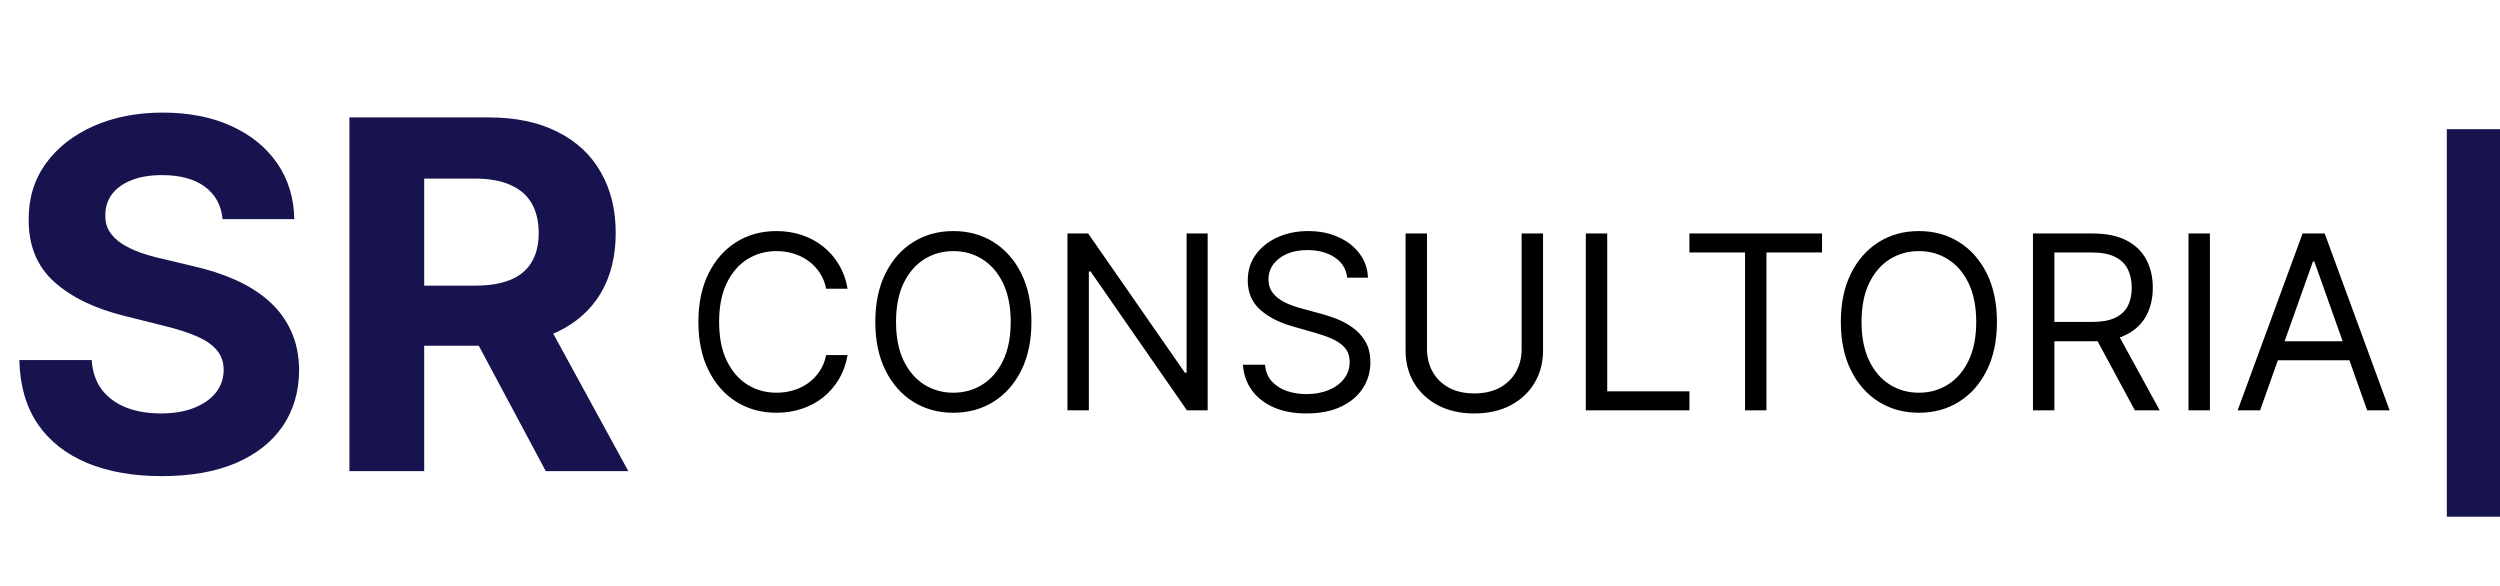
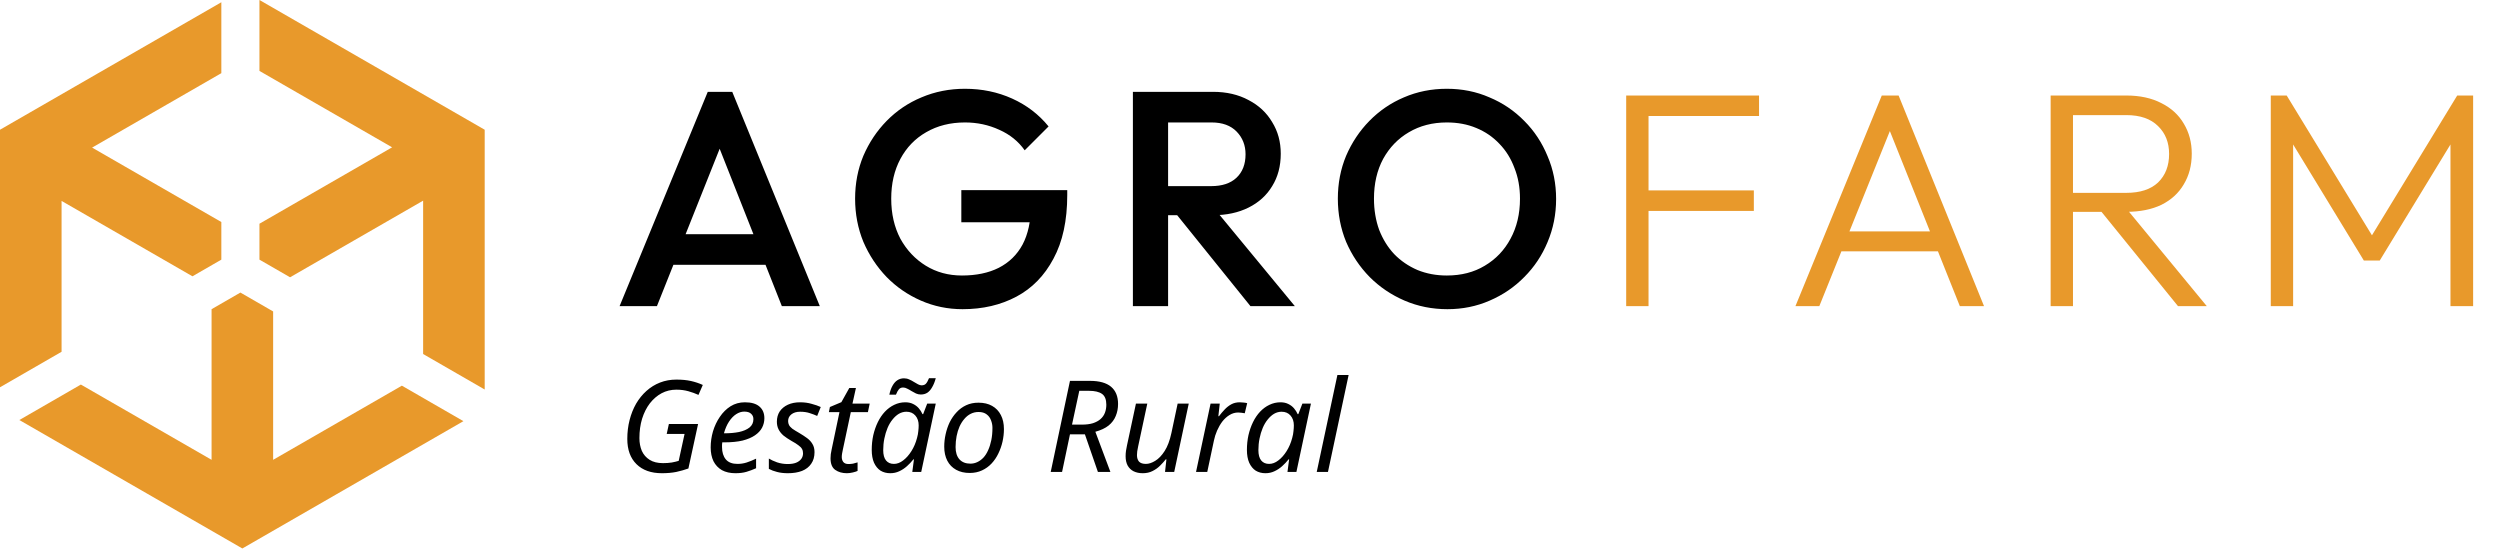
- <svg xmlns="http://www.w3.org/2000/svg" width="329" height="77" viewBox="0 0 329 77" fill="none">
-   <path d="M29.296 28.841C29.114 27.008 28.333 25.583 26.954 24.568C25.576 23.553 23.704 23.046 21.341 23.046C19.735 23.046 18.379 23.273 17.273 23.727C16.167 24.167 15.318 24.78 14.727 25.568C14.152 26.356 13.864 27.25 13.864 28.25C13.833 29.083 14.008 29.811 14.386 30.432C14.78 31.053 15.318 31.591 16 32.045C16.682 32.485 17.47 32.871 18.364 33.205C19.258 33.523 20.212 33.795 21.227 34.023L25.409 35.023C27.439 35.477 29.303 36.083 31 36.841C32.697 37.599 34.167 38.53 35.409 39.636C36.651 40.742 37.614 42.045 38.295 43.545C38.992 45.045 39.349 46.765 39.364 48.705C39.349 51.553 38.621 54.023 37.182 56.114C35.758 58.189 33.697 59.803 31 60.955C28.318 62.091 25.083 62.659 21.296 62.659C17.538 62.659 14.265 62.083 11.477 60.932C8.705 59.78 6.538 58.076 4.977 55.818C3.432 53.545 2.621 50.735 2.545 47.386H12.068C12.174 48.947 12.621 50.25 13.409 51.295C14.212 52.326 15.28 53.106 16.614 53.636C17.962 54.151 19.485 54.409 21.182 54.409C22.849 54.409 24.296 54.167 25.523 53.682C26.765 53.197 27.727 52.523 28.409 51.659C29.091 50.795 29.432 49.803 29.432 48.682C29.432 47.636 29.121 46.758 28.5 46.045C27.894 45.333 27 44.727 25.818 44.227C24.651 43.727 23.22 43.273 21.523 42.864L16.454 41.591C12.53 40.636 9.432 39.144 7.159 37.114C4.886 35.083 3.758 32.349 3.773 28.909C3.758 26.091 4.508 23.629 6.023 21.523C7.553 19.417 9.652 17.773 12.318 16.591C14.985 15.409 18.015 14.818 21.409 14.818C24.864 14.818 27.879 15.409 30.454 16.591C33.045 17.773 35.061 19.417 36.5 21.523C37.939 23.629 38.682 26.068 38.727 28.841H29.296ZM45.983 62V15.454H64.347C67.862 15.454 70.862 16.083 73.347 17.341C75.847 18.583 77.748 20.349 79.051 22.636C80.369 24.909 81.028 27.583 81.028 30.659C81.028 33.75 80.362 36.409 79.028 38.636C77.695 40.849 75.763 42.545 73.233 43.727C70.718 44.909 67.672 45.5 64.097 45.5H51.801V37.591H62.506C64.385 37.591 65.945 37.333 67.188 36.818C68.43 36.303 69.354 35.53 69.96 34.5C70.581 33.47 70.892 32.189 70.892 30.659C70.892 29.114 70.581 27.811 69.96 26.75C69.354 25.689 68.422 24.886 67.165 24.341C65.922 23.78 64.354 23.5 62.46 23.5H55.824V62H45.983ZM71.119 40.818L82.688 62H71.824L60.506 40.818H71.119Z" fill="#17134F" />
-   <path d="M111.545 38H108.727C108.561 37.189 108.269 36.477 107.852 35.864C107.443 35.25 106.943 34.735 106.352 34.318C105.769 33.894 105.121 33.576 104.409 33.364C103.697 33.151 102.955 33.045 102.182 33.045C100.773 33.045 99.496 33.401 98.352 34.114C97.216 34.826 96.311 35.875 95.636 37.261C94.97 38.648 94.636 40.349 94.636 42.364C94.636 44.379 94.97 46.08 95.636 47.466C96.311 48.852 97.216 49.901 98.352 50.614C99.496 51.326 100.773 51.682 102.182 51.682C102.955 51.682 103.697 51.576 104.409 51.364C105.121 51.151 105.769 50.837 106.352 50.42C106.943 49.996 107.443 49.477 107.852 48.864C108.269 48.242 108.561 47.53 108.727 46.727H111.545C111.333 47.917 110.947 48.981 110.386 49.92C109.826 50.86 109.129 51.659 108.295 52.318C107.462 52.97 106.527 53.466 105.489 53.807C104.458 54.148 103.356 54.318 102.182 54.318C100.197 54.318 98.432 53.833 96.886 52.864C95.341 51.894 94.125 50.515 93.239 48.727C92.352 46.939 91.909 44.818 91.909 42.364C91.909 39.909 92.352 37.788 93.239 36C94.125 34.212 95.341 32.833 96.886 31.864C98.432 30.894 100.197 30.409 102.182 30.409C103.356 30.409 104.458 30.579 105.489 30.921C106.527 31.261 107.462 31.761 108.295 32.42C109.129 33.072 109.826 33.867 110.386 34.807C110.947 35.739 111.333 36.803 111.545 38ZM135.736 42.364C135.736 44.818 135.293 46.939 134.406 48.727C133.52 50.515 132.304 51.894 130.759 52.864C129.213 53.833 127.448 54.318 125.463 54.318C123.478 54.318 121.713 53.833 120.168 52.864C118.622 51.894 117.406 50.515 116.52 48.727C115.634 46.939 115.19 44.818 115.19 42.364C115.19 39.909 115.634 37.788 116.52 36C117.406 34.212 118.622 32.833 120.168 31.864C121.713 30.894 123.478 30.409 125.463 30.409C127.448 30.409 129.213 30.894 130.759 31.864C132.304 32.833 133.52 34.212 134.406 36C135.293 37.788 135.736 39.909 135.736 42.364ZM133.009 42.364C133.009 40.349 132.671 38.648 131.997 37.261C131.33 35.875 130.425 34.826 129.281 34.114C128.145 33.401 126.872 33.045 125.463 33.045C124.054 33.045 122.777 33.401 121.634 34.114C120.497 34.826 119.592 35.875 118.918 37.261C118.251 38.648 117.918 40.349 117.918 42.364C117.918 44.379 118.251 46.08 118.918 47.466C119.592 48.852 120.497 49.901 121.634 50.614C122.777 51.326 124.054 51.682 125.463 51.682C126.872 51.682 128.145 51.326 129.281 50.614C130.425 49.901 131.33 48.852 131.997 47.466C132.671 46.08 133.009 44.379 133.009 42.364ZM158.929 30.727V54H156.202L143.52 35.727H143.293V54H140.474V30.727H143.202L155.929 49.045H156.156V30.727H158.929ZM177.295 36.545C177.159 35.394 176.606 34.5 175.636 33.864C174.667 33.227 173.477 32.909 172.068 32.909C171.038 32.909 170.136 33.076 169.364 33.409C168.598 33.742 168 34.201 167.568 34.784C167.144 35.367 166.932 36.03 166.932 36.773C166.932 37.394 167.08 37.928 167.375 38.375C167.678 38.814 168.064 39.182 168.534 39.477C169.004 39.765 169.496 40.004 170.011 40.193C170.527 40.375 171 40.523 171.432 40.636L173.795 41.273C174.402 41.432 175.076 41.651 175.818 41.932C176.568 42.212 177.284 42.595 177.966 43.08C178.655 43.557 179.223 44.17 179.67 44.92C180.117 45.67 180.341 46.591 180.341 47.682C180.341 48.939 180.011 50.076 179.352 51.091C178.701 52.106 177.746 52.913 176.489 53.511C175.239 54.11 173.72 54.409 171.932 54.409C170.265 54.409 168.822 54.14 167.602 53.602C166.39 53.064 165.436 52.314 164.739 51.352C164.049 50.39 163.659 49.273 163.568 48H166.477C166.553 48.879 166.848 49.606 167.364 50.182C167.886 50.75 168.545 51.174 169.341 51.455C170.144 51.727 171.008 51.864 171.932 51.864C173.008 51.864 173.973 51.689 174.83 51.341C175.686 50.985 176.364 50.492 176.864 49.864C177.364 49.227 177.614 48.485 177.614 47.636C177.614 46.864 177.398 46.235 176.966 45.75C176.534 45.265 175.966 44.871 175.261 44.568C174.557 44.265 173.795 44 172.977 43.773L170.114 42.955C168.295 42.432 166.856 41.686 165.795 40.716C164.735 39.746 164.205 38.477 164.205 36.909C164.205 35.606 164.557 34.47 165.261 33.5C165.973 32.523 166.928 31.765 168.125 31.227C169.33 30.682 170.674 30.409 172.159 30.409C173.659 30.409 174.992 30.678 176.159 31.216C177.326 31.746 178.25 32.474 178.932 33.398C179.621 34.322 179.985 35.371 180.023 36.545H177.295ZM200.247 30.727H203.065V46.136C203.065 47.727 202.69 49.148 201.94 50.398C201.198 51.64 200.149 52.621 198.793 53.341C197.437 54.053 195.846 54.409 194.02 54.409C192.194 54.409 190.603 54.053 189.247 53.341C187.891 52.621 186.838 51.64 186.088 50.398C185.346 49.148 184.974 47.727 184.974 46.136V30.727H187.793V45.909C187.793 47.045 188.043 48.057 188.543 48.943C189.043 49.822 189.755 50.515 190.679 51.023C191.611 51.523 192.724 51.773 194.02 51.773C195.315 51.773 196.429 51.523 197.361 51.023C198.293 50.515 199.005 49.822 199.497 48.943C199.997 48.057 200.247 47.045 200.247 45.909V30.727ZM208.693 54V30.727H211.511V51.5H222.33V54H208.693ZM222.327 33.227V30.727H239.781V33.227H232.463V54H229.645V33.227H222.327ZM262.798 42.364C262.798 44.818 262.355 46.939 261.469 48.727C260.582 50.515 259.366 51.894 257.821 52.864C256.276 53.833 254.51 54.318 252.526 54.318C250.541 54.318 248.776 53.833 247.23 52.864C245.685 51.894 244.469 50.515 243.582 48.727C242.696 46.939 242.253 44.818 242.253 42.364C242.253 39.909 242.696 37.788 243.582 36C244.469 34.212 245.685 32.833 247.23 31.864C248.776 30.894 250.541 30.409 252.526 30.409C254.51 30.409 256.276 30.894 257.821 31.864C259.366 32.833 260.582 34.212 261.469 36C262.355 37.788 262.798 39.909 262.798 42.364ZM260.071 42.364C260.071 40.349 259.734 38.648 259.06 37.261C258.393 35.875 257.488 34.826 256.344 34.114C255.207 33.401 253.935 33.045 252.526 33.045C251.116 33.045 249.84 33.401 248.696 34.114C247.56 34.826 246.654 35.875 245.98 37.261C245.313 38.648 244.98 40.349 244.98 42.364C244.98 44.379 245.313 46.08 245.98 47.466C246.654 48.852 247.56 49.901 248.696 50.614C249.84 51.326 251.116 51.682 252.526 51.682C253.935 51.682 255.207 51.326 256.344 50.614C257.488 49.901 258.393 48.852 259.06 47.466C259.734 46.08 260.071 44.379 260.071 42.364ZM267.537 54V30.727H275.401C277.219 30.727 278.711 31.038 279.878 31.659C281.045 32.273 281.908 33.117 282.469 34.193C283.029 35.269 283.31 36.492 283.31 37.864C283.31 39.235 283.029 40.451 282.469 41.511C281.908 42.572 281.048 43.405 279.889 44.011C278.73 44.61 277.249 44.909 275.446 44.909H269.082V42.364H275.355C276.598 42.364 277.598 42.182 278.355 41.818C279.12 41.455 279.673 40.939 280.014 40.273C280.363 39.599 280.537 38.795 280.537 37.864C280.537 36.932 280.363 36.117 280.014 35.42C279.666 34.724 279.109 34.186 278.344 33.807C277.579 33.42 276.567 33.227 275.31 33.227H270.355V54H267.537ZM278.491 43.545L284.219 54H280.946L275.31 43.545H278.491ZM290.824 30.727V54H288.006V30.727H290.824ZM297.429 54H294.474L303.02 30.727H305.929L314.474 54H311.52L304.565 34.409H304.384L297.429 54ZM298.52 44.909H310.429V47.409H298.52V44.909Z" fill="black" />
-   <rect x="322" y="17" width="7" height="51" fill="#17134F" />
+ <svg xmlns="http://www.w3.org/2000/svg" width="196" height="43" viewBox="0 0 196 43" fill="none">
+   <path d="M51.89 37.1C51.043 37.1 50.38 36.863 49.9 36.39C49.42 35.917 49.18 35.257 49.18 34.41C49.18 33.89 49.24 33.397 49.36 32.93C49.48 32.463 49.65 32.037 49.87 31.65C50.097 31.263 50.367 30.93 50.68 30.65C51 30.363 51.357 30.143 51.75 29.99C52.143 29.837 52.57 29.76 53.03 29.76C53.463 29.76 53.843 29.797 54.17 29.87C54.497 29.943 54.807 30.047 55.1 30.18L54.76 30.96C54.513 30.847 54.247 30.75 53.96 30.67C53.673 30.59 53.36 30.55 53.02 30.55C52.607 30.55 52.223 30.643 51.87 30.83C51.523 31.017 51.217 31.28 50.95 31.62C50.69 31.96 50.487 32.363 50.34 32.83C50.2 33.29 50.13 33.797 50.13 34.35C50.13 34.717 50.193 35.05 50.32 35.35C50.453 35.643 50.657 35.877 50.93 36.05C51.203 36.223 51.553 36.31 51.98 36.31C52.233 36.31 52.463 36.293 52.67 36.26C52.883 36.22 53.063 36.177 53.21 36.13L53.67 34.02H52.27L52.44 33.24H54.73L53.97 36.73C53.67 36.837 53.353 36.927 53.02 37C52.687 37.067 52.31 37.1 51.89 37.1ZM57.657 37.1C57.244 37.1 56.891 37.02 56.597 36.86C56.311 36.693 56.091 36.46 55.937 36.16C55.791 35.853 55.717 35.493 55.717 35.08C55.717 34.653 55.777 34.233 55.897 33.82C56.024 33.4 56.204 33.02 56.437 32.68C56.671 32.333 56.951 32.057 57.277 31.85C57.611 31.643 57.984 31.54 58.397 31.54C58.904 31.54 59.284 31.65 59.537 31.87C59.797 32.09 59.927 32.397 59.927 32.79C59.927 33.05 59.867 33.297 59.747 33.53C59.627 33.757 59.441 33.957 59.187 34.13C58.934 34.303 58.611 34.44 58.217 34.54C57.824 34.633 57.351 34.68 56.797 34.68H56.627C56.621 34.74 56.614 34.803 56.607 34.87C56.607 34.937 56.607 34.997 56.607 35.05C56.607 35.457 56.707 35.78 56.907 36.02C57.107 36.253 57.411 36.37 57.817 36.37C58.071 36.37 58.311 36.333 58.537 36.26C58.764 36.187 59.011 36.087 59.277 35.96V36.71C59.024 36.823 58.774 36.917 58.527 36.99C58.287 37.063 57.997 37.1 57.657 37.1ZM56.827 33.97C57.227 33.97 57.597 33.937 57.937 33.87C58.277 33.797 58.551 33.68 58.757 33.52C58.964 33.353 59.067 33.133 59.067 32.86C59.067 32.687 59.007 32.547 58.887 32.44C58.774 32.327 58.594 32.27 58.347 32.27C58.134 32.27 57.924 32.337 57.717 32.47C57.511 32.603 57.324 32.797 57.157 33.05C56.991 33.303 56.857 33.61 56.757 33.97H56.827ZM61.778 37.1C61.451 37.1 61.164 37.067 60.917 37C60.678 36.94 60.464 36.86 60.278 36.76V35.95C60.451 36.057 60.667 36.157 60.928 36.25C61.194 36.337 61.468 36.38 61.748 36.38C62.014 36.38 62.234 36.347 62.407 36.28C62.587 36.207 62.724 36.107 62.818 35.98C62.911 35.853 62.958 35.707 62.958 35.54C62.958 35.407 62.931 35.293 62.877 35.2C62.824 35.1 62.731 35.003 62.597 34.91C62.471 34.81 62.291 34.697 62.057 34.57C61.804 34.423 61.591 34.28 61.417 34.14C61.251 33.993 61.124 33.833 61.038 33.66C60.951 33.487 60.907 33.287 60.907 33.06C60.907 32.753 60.981 32.487 61.127 32.26C61.281 32.033 61.494 31.857 61.767 31.73C62.041 31.603 62.361 31.54 62.727 31.54C63.054 31.54 63.354 31.58 63.627 31.66C63.907 31.733 64.147 31.817 64.347 31.91L64.067 32.61C63.894 32.53 63.701 32.457 63.487 32.39C63.274 32.317 63.021 32.28 62.727 32.28C62.441 32.28 62.211 32.35 62.038 32.49C61.871 32.623 61.788 32.797 61.788 33.01C61.788 33.123 61.811 33.227 61.858 33.32C61.904 33.413 61.991 33.51 62.117 33.61C62.251 33.703 62.434 33.817 62.667 33.95C62.894 34.083 63.097 34.217 63.278 34.35C63.458 34.483 63.597 34.637 63.697 34.81C63.804 34.983 63.858 35.197 63.858 35.45C63.858 35.81 63.771 36.113 63.597 36.36C63.431 36.607 63.191 36.793 62.877 36.92C62.564 37.04 62.197 37.1 61.778 37.1ZM66.394 37.1C66.034 37.1 65.731 37.013 65.484 36.84C65.237 36.667 65.114 36.363 65.114 35.93C65.114 35.83 65.121 35.72 65.134 35.6C65.154 35.473 65.177 35.347 65.204 35.22L65.814 32.31H64.984L65.064 31.91L65.964 31.53L66.584 30.42H67.104L66.834 31.64H68.184L68.044 32.31H66.704L66.084 35.23C66.064 35.317 66.044 35.417 66.024 35.53C66.004 35.637 65.994 35.737 65.994 35.83C65.994 35.983 66.034 36.113 66.114 36.22C66.201 36.327 66.337 36.38 66.524 36.38C66.644 36.38 66.761 36.37 66.874 36.35C66.987 36.323 67.107 36.29 67.234 36.25V36.92C67.154 36.96 67.031 37 66.864 37.04C66.697 37.08 66.541 37.1 66.394 37.1ZM69.794 37.1C69.508 37.1 69.254 37.033 69.034 36.9C68.821 36.76 68.651 36.553 68.524 36.28C68.404 36.007 68.344 35.67 68.344 35.27C68.344 34.87 68.384 34.487 68.464 34.12C68.551 33.747 68.671 33.403 68.824 33.09C68.978 32.777 69.161 32.507 69.374 32.28C69.594 32.047 69.838 31.867 70.104 31.74C70.378 31.607 70.668 31.54 70.974 31.54C71.208 31.54 71.411 31.583 71.584 31.67C71.764 31.757 71.914 31.87 72.034 32.01C72.154 32.15 72.251 32.303 72.324 32.47H72.374L72.694 31.64H73.364L72.224 37H71.524L71.654 36.01H71.614C71.461 36.203 71.291 36.383 71.104 36.55C70.918 36.717 70.714 36.85 70.494 36.95C70.281 37.05 70.048 37.1 69.794 37.1ZM70.084 36.37C70.331 36.37 70.571 36.28 70.804 36.1C71.044 35.92 71.261 35.677 71.454 35.37C71.648 35.063 71.794 34.72 71.894 34.34C71.948 34.147 71.981 33.97 71.994 33.81C72.014 33.643 72.024 33.49 72.024 33.35C72.024 33.037 71.938 32.78 71.764 32.58C71.591 32.38 71.358 32.28 71.064 32.28C70.858 32.28 70.661 32.333 70.474 32.44C70.294 32.547 70.128 32.697 69.974 32.89C69.821 33.077 69.691 33.297 69.584 33.55C69.478 33.803 69.394 34.08 69.334 34.38C69.274 34.673 69.244 34.977 69.244 35.29C69.244 35.65 69.318 35.92 69.464 36.1C69.611 36.28 69.818 36.37 70.084 36.37ZM69.724 30.94C69.784 30.66 69.868 30.427 69.974 30.24C70.081 30.047 70.208 29.903 70.354 29.81C70.508 29.71 70.681 29.66 70.874 29.66C71.021 29.66 71.158 29.69 71.284 29.75C71.411 29.803 71.531 29.867 71.644 29.94C71.764 30.007 71.874 30.07 71.974 30.13C72.074 30.183 72.168 30.21 72.254 30.21C72.401 30.21 72.514 30.167 72.594 30.08C72.674 29.993 72.754 29.85 72.834 29.65H73.364C73.291 29.923 73.198 30.157 73.084 30.35C72.978 30.543 72.851 30.69 72.704 30.79C72.558 30.883 72.388 30.93 72.194 30.93C72.061 30.93 71.934 30.903 71.814 30.85C71.694 30.79 71.578 30.727 71.464 30.66C71.351 30.587 71.238 30.523 71.124 30.47C71.018 30.41 70.911 30.38 70.804 30.38C70.664 30.38 70.554 30.427 70.474 30.52C70.394 30.613 70.318 30.753 70.244 30.94H69.724ZM76.028 37.08C75.615 37.08 75.258 36.997 74.958 36.83C74.658 36.663 74.428 36.427 74.268 36.12C74.108 35.807 74.028 35.44 74.028 35.02C74.028 34.693 74.064 34.367 74.138 34.04C74.211 33.707 74.318 33.393 74.458 33.1C74.605 32.807 74.784 32.547 74.998 32.32C75.211 32.087 75.461 31.903 75.748 31.77C76.034 31.637 76.355 31.57 76.708 31.57C77.128 31.57 77.484 31.653 77.778 31.82C78.078 31.987 78.308 32.227 78.468 32.54C78.628 32.847 78.708 33.213 78.708 33.64C78.708 33.967 78.671 34.293 78.598 34.62C78.525 34.947 78.415 35.26 78.268 35.56C78.128 35.853 77.951 36.113 77.738 36.34C77.525 36.567 77.275 36.747 76.988 36.88C76.701 37.013 76.381 37.08 76.028 37.08ZM76.078 36.35C76.271 36.35 76.451 36.31 76.618 36.23C76.791 36.15 76.951 36.033 77.098 35.88C77.245 35.72 77.368 35.527 77.468 35.3C77.575 35.067 77.658 34.803 77.718 34.51C77.778 34.217 77.808 33.893 77.808 33.54C77.808 33.34 77.771 33.147 77.698 32.96C77.631 32.767 77.518 32.61 77.358 32.49C77.198 32.363 76.984 32.3 76.718 32.3C76.498 32.3 76.294 32.347 76.108 32.44C75.921 32.533 75.754 32.667 75.608 32.84C75.461 33.007 75.335 33.207 75.228 33.44C75.128 33.667 75.051 33.917 74.998 34.19C74.945 34.463 74.918 34.75 74.918 35.05C74.918 35.463 75.018 35.783 75.218 36.01C75.424 36.237 75.711 36.35 76.078 36.35ZM82.376 37L83.886 29.86H85.456C86.189 29.86 86.739 30.013 87.106 30.32C87.472 30.627 87.656 31.077 87.656 31.67C87.656 32.01 87.596 32.323 87.476 32.61C87.362 32.897 87.176 33.147 86.916 33.36C86.656 33.567 86.309 33.73 85.876 33.85L87.056 37H86.076L85.056 34.05H83.886L83.266 37H82.376ZM84.826 33.29C85.159 33.29 85.446 33.253 85.686 33.18C85.926 33.1 86.123 32.993 86.276 32.86C86.436 32.72 86.552 32.553 86.626 32.36C86.699 32.167 86.736 31.957 86.736 31.73C86.736 31.323 86.623 31.04 86.396 30.88C86.169 30.72 85.829 30.64 85.376 30.64H84.616L84.046 33.29H84.826ZM89.588 37.1C89.322 37.1 89.085 37.05 88.878 36.95C88.678 36.85 88.522 36.7 88.408 36.5C88.302 36.3 88.248 36.057 88.248 35.77C88.248 35.617 88.258 35.473 88.278 35.34C88.305 35.2 88.332 35.057 88.358 34.91L89.058 31.64H89.948L89.228 35.01C89.202 35.157 89.178 35.283 89.158 35.39C89.145 35.497 89.138 35.593 89.138 35.68C89.138 35.893 89.192 36.063 89.298 36.19C89.412 36.31 89.592 36.37 89.838 36.37C90.065 36.37 90.308 36.29 90.568 36.13C90.835 35.97 91.082 35.713 91.308 35.36C91.535 35.007 91.712 34.537 91.838 33.95L92.328 31.64H93.198L92.058 37H91.338L91.448 36.01H91.398C91.272 36.17 91.122 36.337 90.948 36.51C90.782 36.677 90.585 36.817 90.358 36.93C90.138 37.043 89.882 37.1 89.588 37.1ZM93.769 37L94.909 31.64H95.629L95.519 32.63H95.569C95.709 32.443 95.856 32.27 96.009 32.11C96.163 31.943 96.336 31.807 96.529 31.7C96.723 31.593 96.946 31.54 97.199 31.54C97.293 31.54 97.389 31.547 97.489 31.56C97.596 31.567 97.693 31.583 97.779 31.61L97.589 32.4C97.503 32.38 97.416 32.367 97.329 32.36C97.249 32.347 97.166 32.34 97.079 32.34C96.833 32.34 96.603 32.407 96.389 32.54C96.183 32.667 95.996 32.837 95.829 33.05C95.669 33.263 95.533 33.5 95.419 33.76C95.306 34.02 95.223 34.283 95.169 34.55L94.649 37H93.769ZM99.208 37.1C98.922 37.1 98.668 37.033 98.448 36.9C98.235 36.76 98.065 36.553 97.938 36.28C97.818 36.007 97.758 35.67 97.758 35.27C97.758 34.87 97.798 34.487 97.878 34.12C97.965 33.747 98.085 33.403 98.238 33.09C98.392 32.777 98.575 32.507 98.788 32.28C99.008 32.047 99.252 31.867 99.518 31.74C99.792 31.607 100.082 31.54 100.388 31.54C100.622 31.54 100.825 31.583 100.998 31.67C101.178 31.757 101.328 31.87 101.448 32.01C101.568 32.15 101.665 32.303 101.738 32.47H101.788L102.108 31.64H102.778L101.638 37H100.938L101.068 36.01H101.028C100.875 36.203 100.705 36.383 100.518 36.55C100.332 36.717 100.128 36.85 99.908 36.95C99.695 37.05 99.462 37.1 99.208 37.1ZM99.498 36.37C99.745 36.37 99.985 36.28 100.218 36.1C100.458 35.92 100.675 35.677 100.868 35.37C101.062 35.063 101.208 34.72 101.308 34.34C101.362 34.147 101.395 33.97 101.408 33.81C101.428 33.643 101.438 33.49 101.438 33.35C101.438 33.037 101.352 32.78 101.178 32.58C101.005 32.38 100.772 32.28 100.478 32.28C100.272 32.28 100.075 32.333 99.888 32.44C99.708 32.547 99.542 32.697 99.388 32.89C99.235 33.077 99.105 33.297 98.998 33.55C98.892 33.803 98.808 34.08 98.748 34.38C98.688 34.673 98.658 34.977 98.658 35.29C98.658 35.65 98.732 35.92 98.878 36.1C99.025 36.28 99.232 36.37 99.498 36.37ZM103.232 37L104.852 29.4H105.732L104.112 37H103.232Z" fill="black" />
+   <path d="M17.353 0.176L0 10.171V30.362L4.827 27.579V15.752L15.088 21.662L17.353 20.356V17.407L7.221 11.572L17.353 5.736V0.176Z" fill="#E8992B" />
+   <path d="M20.341 5.56V0L38 10.171V30.538L33.173 27.755V15.731L22.741 21.739L20.341 20.356V17.54L30.741 11.55L20.341 5.56Z" fill="#E8992B" />
+   <path d="M21.414 24.417L18.847 22.937L16.587 24.24V36.05L6.34 30.149L1.517 32.93L19 43L36.331 33.019L31.507 30.237L21.414 36.05V24.417Z" fill="#E8992B" />
+   <path d="M48.576 24L55.488 7.2H57.408L64.272 24H61.296L55.92 10.392H56.928L51.504 24H48.576ZM51.984 20.76V18.36H60.888V20.76H51.984ZM75.464 24.24C74.312 24.24 73.224 24.016 72.2 23.568C71.176 23.12 70.28 22.504 69.512 21.72C68.744 20.92 68.136 20 67.688 18.96C67.256 17.904 67.04 16.776 67.04 15.576C67.04 14.376 67.256 13.256 67.688 12.216C68.136 11.176 68.744 10.264 69.512 9.48C70.296 8.68 71.208 8.064 72.248 7.632C73.304 7.184 74.44 6.96 75.656 6.96C76.984 6.96 78.216 7.216 79.352 7.728C80.488 8.24 81.44 8.968 82.208 9.912L80.336 11.784C79.84 11.08 79.176 10.544 78.344 10.176C77.512 9.792 76.616 9.6 75.656 9.6C74.504 9.6 73.488 9.856 72.608 10.368C71.744 10.864 71.072 11.56 70.592 12.456C70.112 13.352 69.872 14.392 69.872 15.576C69.872 16.76 70.112 17.808 70.592 18.72C71.088 19.616 71.752 20.32 72.584 20.832C73.416 21.344 74.36 21.6 75.416 21.6C76.536 21.6 77.496 21.4 78.296 21C79.112 20.584 79.736 19.976 80.168 19.176C80.6 18.36 80.816 17.36 80.816 16.176L82.544 17.424H75.368V14.904H83.672V15.288C83.672 17.288 83.312 18.952 82.592 20.28C81.888 21.608 80.92 22.6 79.688 23.256C78.456 23.912 77.048 24.24 75.464 24.24ZM90.715 16.872V14.592H94.963C95.811 14.592 96.467 14.376 96.931 13.944C97.411 13.496 97.651 12.88 97.651 12.096C97.651 11.392 97.419 10.8 96.955 10.32C96.491 9.84 95.835 9.6 94.987 9.6H90.715V7.2H95.107C96.163 7.2 97.091 7.416 97.891 7.848C98.691 8.264 99.307 8.84 99.739 9.576C100.187 10.296 100.411 11.12 100.411 12.048C100.411 13.024 100.187 13.872 99.739 14.592C99.307 15.312 98.691 15.872 97.891 16.272C97.091 16.672 96.163 16.872 95.107 16.872H90.715ZM88.819 24V7.2H91.579V24H88.819ZM98.035 24L92.155 16.704L94.723 15.768L101.515 24H98.035ZM113.479 24.24C112.279 24.24 111.159 24.016 110.119 23.568C109.079 23.12 108.167 22.504 107.383 21.72C106.599 20.92 105.983 20 105.535 18.96C105.103 17.904 104.887 16.776 104.887 15.576C104.887 14.376 105.103 13.256 105.535 12.216C105.983 11.176 106.591 10.264 107.359 9.48C108.143 8.68 109.047 8.064 110.071 7.632C111.111 7.184 112.231 6.96 113.431 6.96C114.631 6.96 115.743 7.184 116.767 7.632C117.807 8.064 118.719 8.68 119.503 9.48C120.287 10.264 120.895 11.184 121.327 12.24C121.775 13.28 121.999 14.4 121.999 15.6C121.999 16.8 121.775 17.928 121.327 18.984C120.895 20.024 120.287 20.936 119.503 21.72C118.735 22.504 117.831 23.12 116.791 23.568C115.767 24.016 114.663 24.24 113.479 24.24ZM113.431 21.6C114.567 21.6 115.559 21.344 116.407 20.832C117.271 20.32 117.943 19.616 118.423 18.72C118.919 17.808 119.167 16.76 119.167 15.576C119.167 14.696 119.023 13.896 118.735 13.176C118.463 12.44 118.071 11.808 117.559 11.28C117.047 10.736 116.439 10.32 115.735 10.032C115.047 9.744 114.279 9.6 113.431 9.6C112.311 9.6 111.319 9.856 110.455 10.368C109.607 10.864 108.935 11.56 108.439 12.456C107.959 13.352 107.719 14.392 107.719 15.576C107.719 16.456 107.855 17.272 108.127 18.024C108.415 18.76 108.807 19.392 109.303 19.92C109.815 20.448 110.423 20.864 111.127 21.168C111.831 21.456 112.599 21.6 113.431 21.6Z" fill="black" />
+   <path d="M127.493 24V7.488H129.245V24H127.493ZM128.645 16.536V14.928H137.501V16.536H128.645ZM128.645 9.096V7.488H137.909V9.096H128.645ZM140.763 24L147.531 7.488H148.851L155.547 24H153.651L147.819 9.408H148.515L142.635 24H140.763ZM143.859 19.704V18.144H152.499V19.704H143.859ZM161.898 16.608V15.12H166.698C167.786 15.12 168.618 14.848 169.194 14.304C169.77 13.744 170.058 13 170.058 12.072C170.058 11.176 169.77 10.448 169.194 9.888C168.618 9.312 167.786 9.024 166.698 9.024H161.898V7.488H166.698C167.77 7.488 168.69 7.688 169.458 8.088C170.226 8.472 170.81 9.008 171.21 9.696C171.626 10.384 171.834 11.168 171.834 12.048C171.834 12.96 171.626 13.76 171.21 14.448C170.81 15.136 170.226 15.672 169.458 16.056C168.69 16.424 167.77 16.608 166.698 16.608H161.898ZM160.77 24V7.488H162.522V24H160.77ZM170.754 24L164.562 16.368L166.266 15.816L173.01 24H170.754ZM178.029 24V7.488H179.277L186.405 19.176H185.517L192.645 7.488H193.893V24H192.117V10.56L192.525 10.656L186.573 20.424H185.325L179.373 10.656L179.781 10.56V24H178.029Z" fill="#E8992B" />
</svg>
